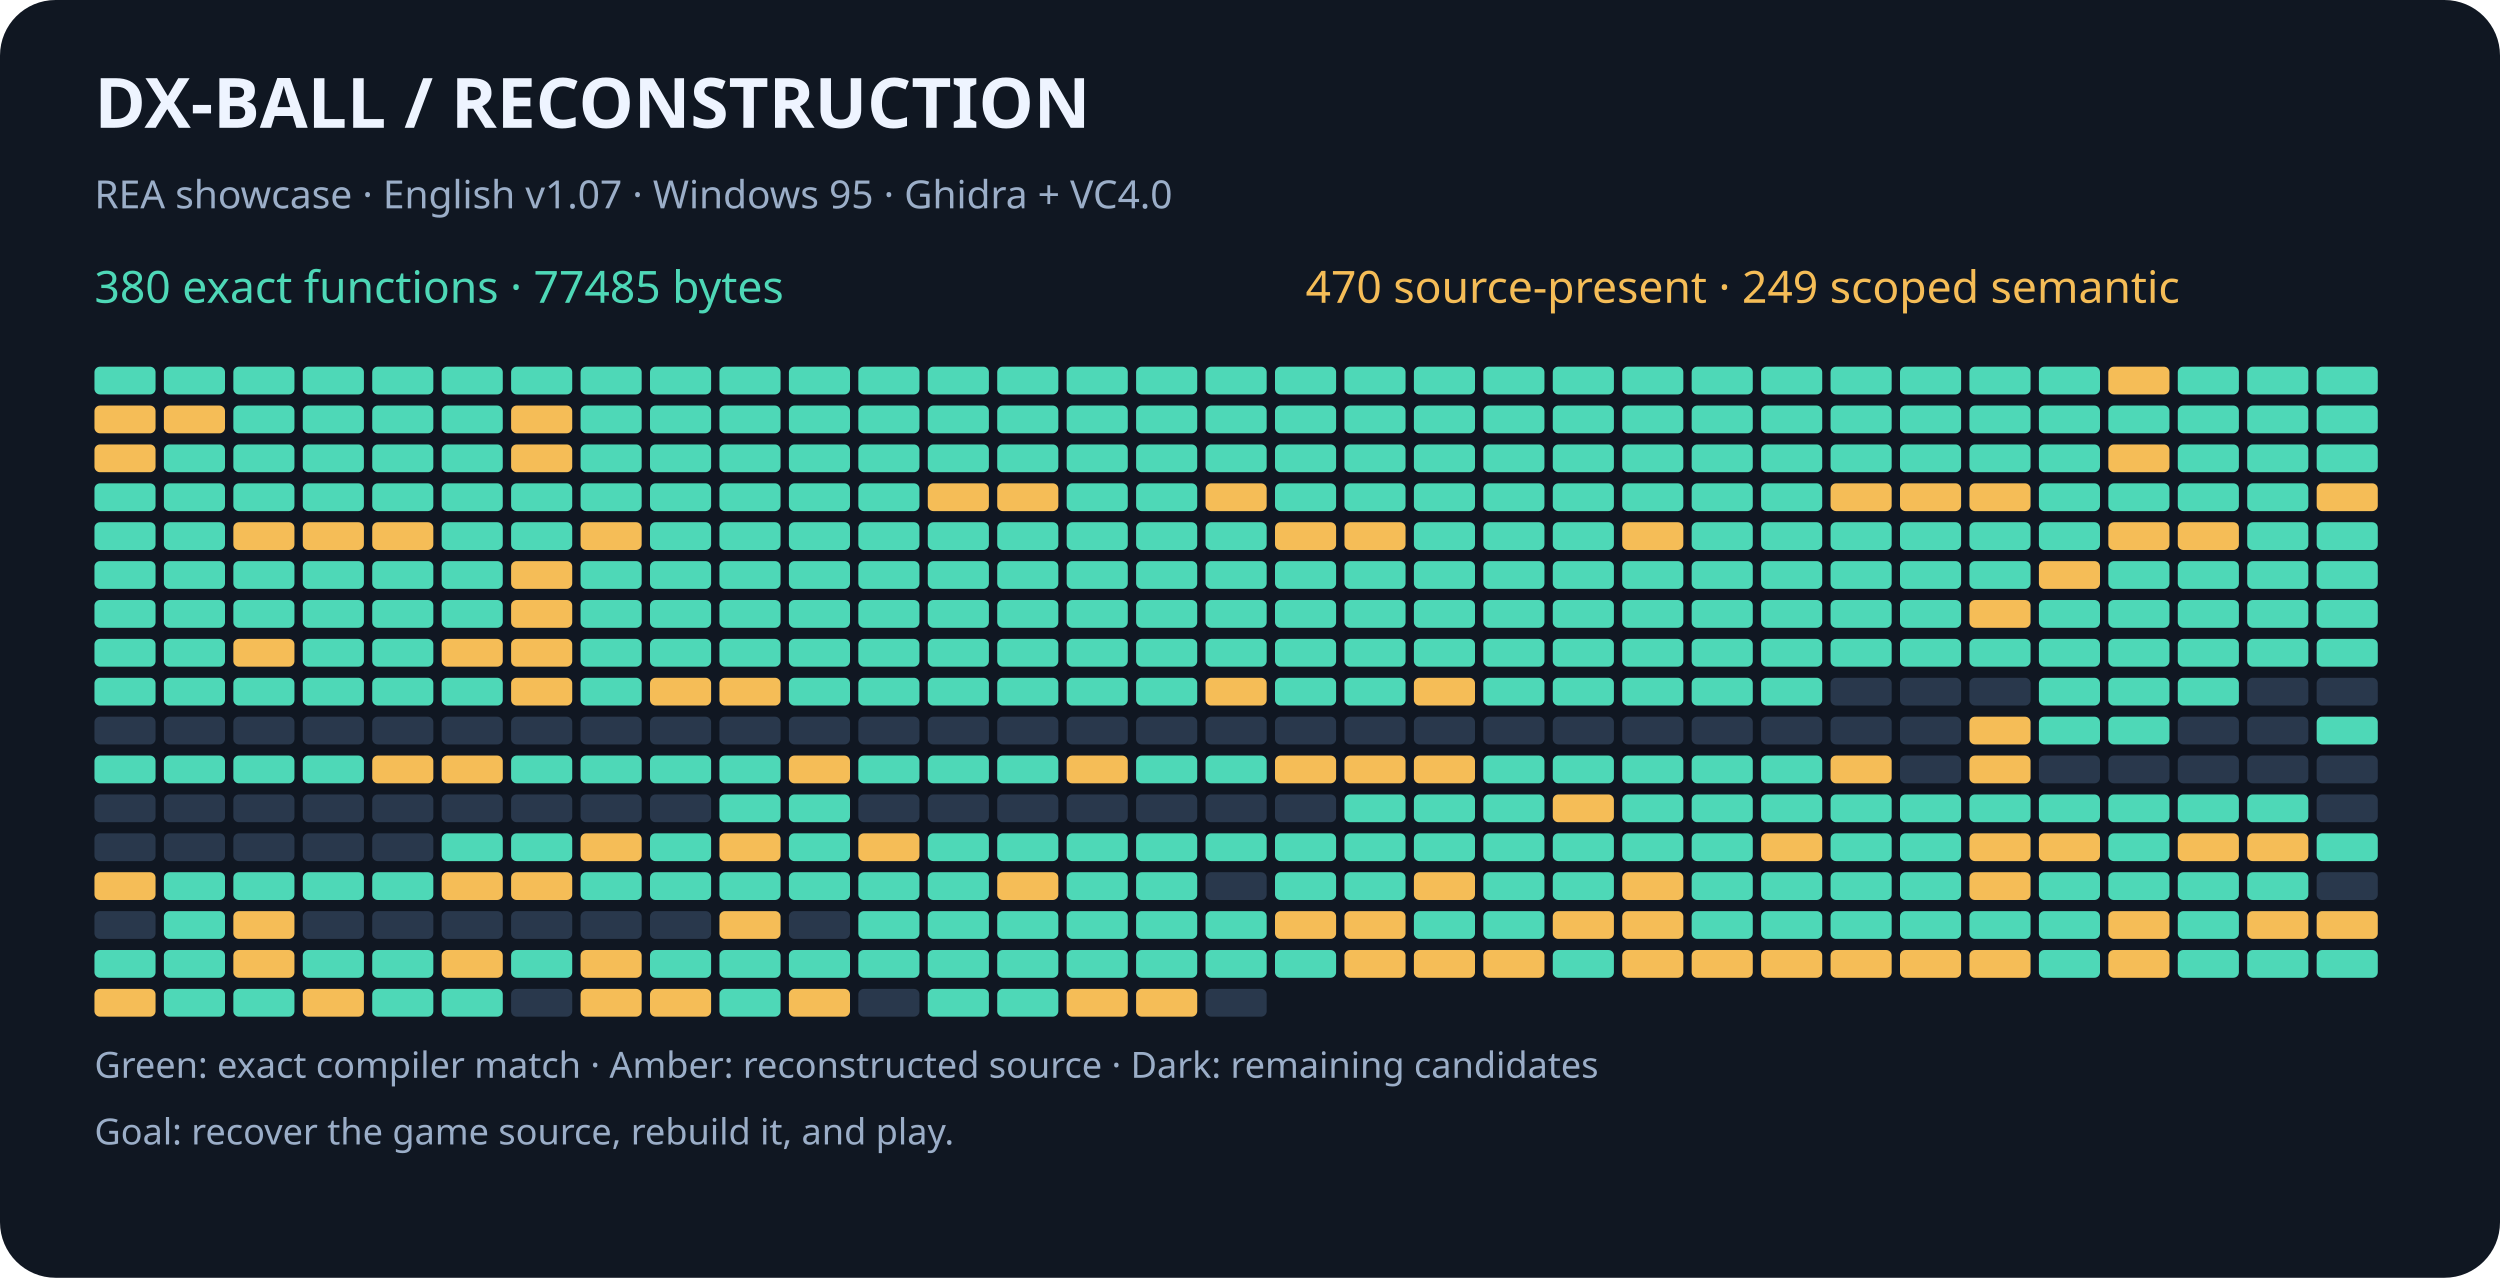
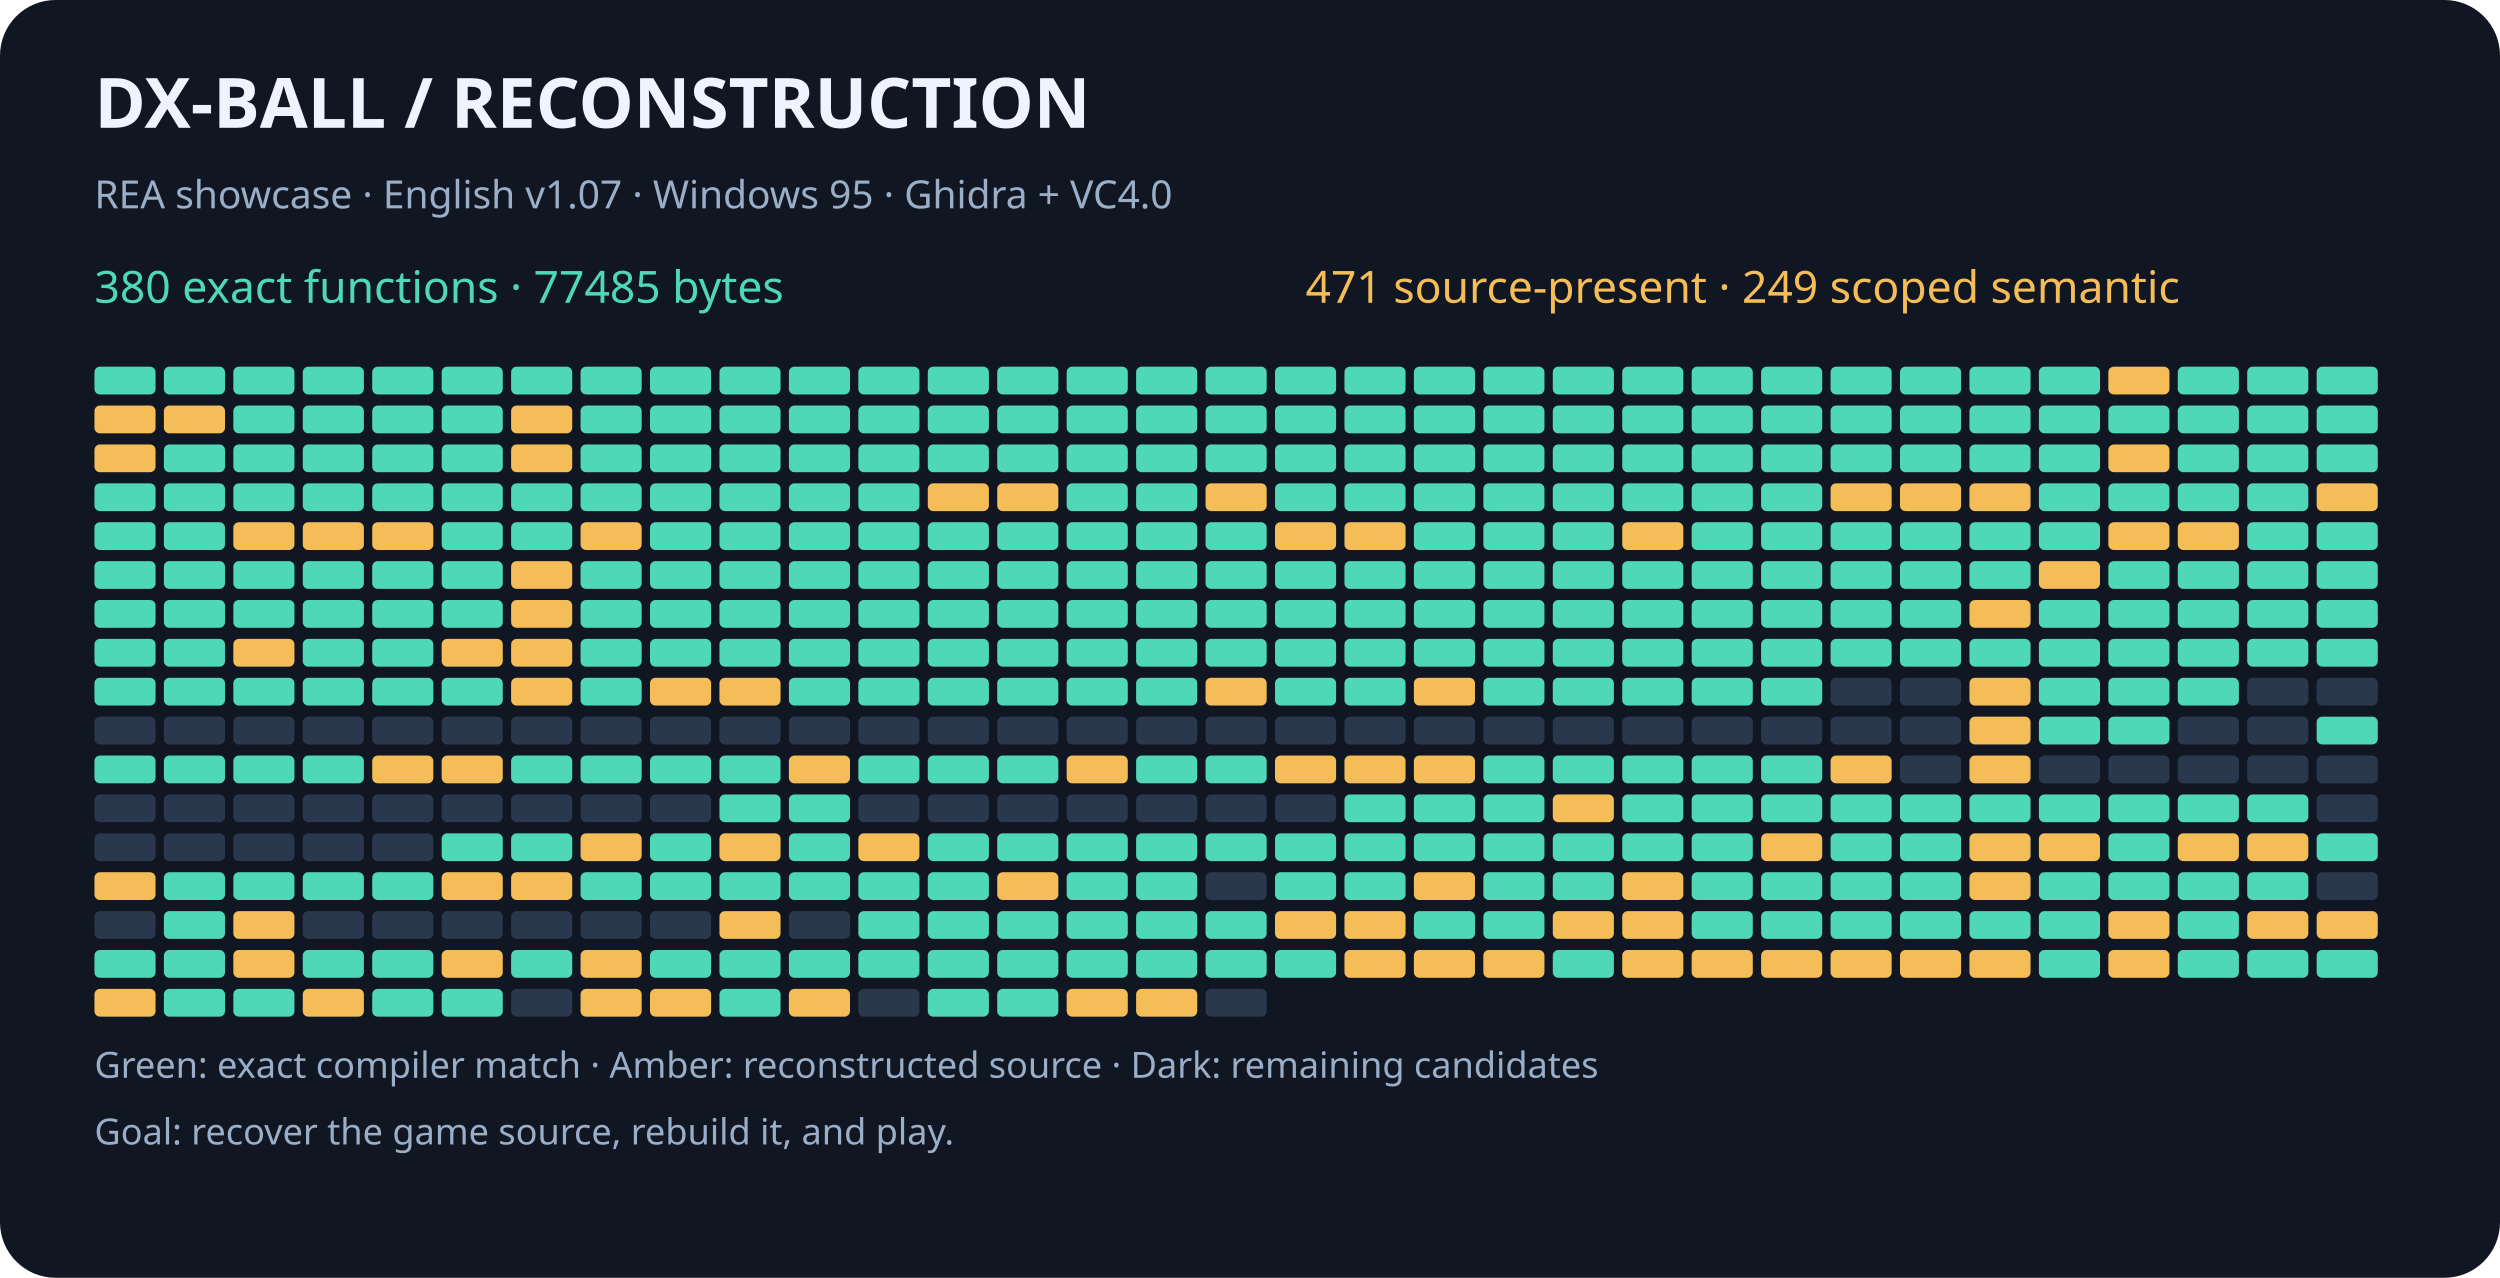
<svg xmlns="http://www.w3.org/2000/svg" width="900" height="460" viewBox="0 0 900 460" role="img" aria-labelledby="title desc">
  <rect width="900" height="460" rx="20" fill="#101722" />
  <g font-family="sans-serif">
    <text x="34" y="46" fill="#eef4ff" font-size="25" font-weight="bold">DX-BALL  /  RECONSTRUCTION</text>
    <text x="34" y="75" fill="#9baec8" font-size="14">REA showcase · English v1.07 · Windows 95 · Ghidra + VC4.0</text>
    <text x="34" y="109" fill="#4ed8b7" font-size="16">380 exact functions · 77485 bytes</text>
-     <text x="470" y="109" fill="#f5bd57" font-size="16">470 source-present · 249 scoped semantic</text>
+     <text x="470" y="109" fill="#f5bd57" font-size="16">471 source-present · 249 scoped semantic</text>
    <rect x="34" y="132" width="22" height="10" rx="2" fill="#4ed8b7" />
    <rect x="59" y="132" width="22" height="10" rx="2" fill="#4ed8b7" />
    <rect x="84" y="132" width="22" height="10" rx="2" fill="#4ed8b7" />
    <rect x="109" y="132" width="22" height="10" rx="2" fill="#4ed8b7" />
    <rect x="134" y="132" width="22" height="10" rx="2" fill="#4ed8b7" />
    <rect x="159" y="132" width="22" height="10" rx="2" fill="#4ed8b7" />
    <rect x="184" y="132" width="22" height="10" rx="2" fill="#4ed8b7" />
    <rect x="209" y="132" width="22" height="10" rx="2" fill="#4ed8b7" />
    <rect x="234" y="132" width="22" height="10" rx="2" fill="#4ed8b7" />
    <rect x="259" y="132" width="22" height="10" rx="2" fill="#4ed8b7" />
    <rect x="284" y="132" width="22" height="10" rx="2" fill="#4ed8b7" />
    <rect x="309" y="132" width="22" height="10" rx="2" fill="#4ed8b7" />
    <rect x="334" y="132" width="22" height="10" rx="2" fill="#4ed8b7" />
    <rect x="359" y="132" width="22" height="10" rx="2" fill="#4ed8b7" />
    <rect x="384" y="132" width="22" height="10" rx="2" fill="#4ed8b7" />
    <rect x="409" y="132" width="22" height="10" rx="2" fill="#4ed8b7" />
    <rect x="434" y="132" width="22" height="10" rx="2" fill="#4ed8b7" />
    <rect x="459" y="132" width="22" height="10" rx="2" fill="#4ed8b7" />
    <rect x="484" y="132" width="22" height="10" rx="2" fill="#4ed8b7" />
    <rect x="509" y="132" width="22" height="10" rx="2" fill="#4ed8b7" />
    <rect x="534" y="132" width="22" height="10" rx="2" fill="#4ed8b7" />
    <rect x="559" y="132" width="22" height="10" rx="2" fill="#4ed8b7" />
    <rect x="584" y="132" width="22" height="10" rx="2" fill="#4ed8b7" />
    <rect x="609" y="132" width="22" height="10" rx="2" fill="#4ed8b7" />
    <rect x="634" y="132" width="22" height="10" rx="2" fill="#4ed8b7" />
    <rect x="659" y="132" width="22" height="10" rx="2" fill="#4ed8b7" />
    <rect x="684" y="132" width="22" height="10" rx="2" fill="#4ed8b7" />
    <rect x="709" y="132" width="22" height="10" rx="2" fill="#4ed8b7" />
    <rect x="734" y="132" width="22" height="10" rx="2" fill="#4ed8b7" />
    <rect x="759" y="132" width="22" height="10" rx="2" fill="#f5bd57" />
    <rect x="784" y="132" width="22" height="10" rx="2" fill="#4ed8b7" />
    <rect x="809" y="132" width="22" height="10" rx="2" fill="#4ed8b7" />
    <rect x="834" y="132" width="22" height="10" rx="2" fill="#4ed8b7" />
    <rect x="34" y="146" width="22" height="10" rx="2" fill="#f5bd57" />
    <rect x="59" y="146" width="22" height="10" rx="2" fill="#f5bd57" />
    <rect x="84" y="146" width="22" height="10" rx="2" fill="#4ed8b7" />
    <rect x="109" y="146" width="22" height="10" rx="2" fill="#4ed8b7" />
    <rect x="134" y="146" width="22" height="10" rx="2" fill="#4ed8b7" />
    <rect x="159" y="146" width="22" height="10" rx="2" fill="#4ed8b7" />
    <rect x="184" y="146" width="22" height="10" rx="2" fill="#f5bd57" />
    <rect x="209" y="146" width="22" height="10" rx="2" fill="#4ed8b7" />
    <rect x="234" y="146" width="22" height="10" rx="2" fill="#4ed8b7" />
    <rect x="259" y="146" width="22" height="10" rx="2" fill="#4ed8b7" />
    <rect x="284" y="146" width="22" height="10" rx="2" fill="#4ed8b7" />
    <rect x="309" y="146" width="22" height="10" rx="2" fill="#4ed8b7" />
    <rect x="334" y="146" width="22" height="10" rx="2" fill="#4ed8b7" />
    <rect x="359" y="146" width="22" height="10" rx="2" fill="#4ed8b7" />
    <rect x="384" y="146" width="22" height="10" rx="2" fill="#4ed8b7" />
    <rect x="409" y="146" width="22" height="10" rx="2" fill="#4ed8b7" />
    <rect x="434" y="146" width="22" height="10" rx="2" fill="#4ed8b7" />
    <rect x="459" y="146" width="22" height="10" rx="2" fill="#4ed8b7" />
    <rect x="484" y="146" width="22" height="10" rx="2" fill="#4ed8b7" />
    <rect x="509" y="146" width="22" height="10" rx="2" fill="#4ed8b7" />
    <rect x="534" y="146" width="22" height="10" rx="2" fill="#4ed8b7" />
    <rect x="559" y="146" width="22" height="10" rx="2" fill="#4ed8b7" />
    <rect x="584" y="146" width="22" height="10" rx="2" fill="#4ed8b7" />
    <rect x="609" y="146" width="22" height="10" rx="2" fill="#4ed8b7" />
    <rect x="634" y="146" width="22" height="10" rx="2" fill="#4ed8b7" />
    <rect x="659" y="146" width="22" height="10" rx="2" fill="#4ed8b7" />
    <rect x="684" y="146" width="22" height="10" rx="2" fill="#4ed8b7" />
    <rect x="709" y="146" width="22" height="10" rx="2" fill="#4ed8b7" />
    <rect x="734" y="146" width="22" height="10" rx="2" fill="#4ed8b7" />
    <rect x="759" y="146" width="22" height="10" rx="2" fill="#4ed8b7" />
    <rect x="784" y="146" width="22" height="10" rx="2" fill="#4ed8b7" />
    <rect x="809" y="146" width="22" height="10" rx="2" fill="#4ed8b7" />
    <rect x="834" y="146" width="22" height="10" rx="2" fill="#4ed8b7" />
    <rect x="34" y="160" width="22" height="10" rx="2" fill="#f5bd57" />
    <rect x="59" y="160" width="22" height="10" rx="2" fill="#4ed8b7" />
    <rect x="84" y="160" width="22" height="10" rx="2" fill="#4ed8b7" />
    <rect x="109" y="160" width="22" height="10" rx="2" fill="#4ed8b7" />
    <rect x="134" y="160" width="22" height="10" rx="2" fill="#4ed8b7" />
    <rect x="159" y="160" width="22" height="10" rx="2" fill="#4ed8b7" />
    <rect x="184" y="160" width="22" height="10" rx="2" fill="#f5bd57" />
    <rect x="209" y="160" width="22" height="10" rx="2" fill="#4ed8b7" />
    <rect x="234" y="160" width="22" height="10" rx="2" fill="#4ed8b7" />
    <rect x="259" y="160" width="22" height="10" rx="2" fill="#4ed8b7" />
    <rect x="284" y="160" width="22" height="10" rx="2" fill="#4ed8b7" />
    <rect x="309" y="160" width="22" height="10" rx="2" fill="#4ed8b7" />
    <rect x="334" y="160" width="22" height="10" rx="2" fill="#4ed8b7" />
    <rect x="359" y="160" width="22" height="10" rx="2" fill="#4ed8b7" />
    <rect x="384" y="160" width="22" height="10" rx="2" fill="#4ed8b7" />
    <rect x="409" y="160" width="22" height="10" rx="2" fill="#4ed8b7" />
    <rect x="434" y="160" width="22" height="10" rx="2" fill="#4ed8b7" />
    <rect x="459" y="160" width="22" height="10" rx="2" fill="#4ed8b7" />
    <rect x="484" y="160" width="22" height="10" rx="2" fill="#4ed8b7" />
    <rect x="509" y="160" width="22" height="10" rx="2" fill="#4ed8b7" />
    <rect x="534" y="160" width="22" height="10" rx="2" fill="#4ed8b7" />
    <rect x="559" y="160" width="22" height="10" rx="2" fill="#4ed8b7" />
    <rect x="584" y="160" width="22" height="10" rx="2" fill="#4ed8b7" />
    <rect x="609" y="160" width="22" height="10" rx="2" fill="#4ed8b7" />
    <rect x="634" y="160" width="22" height="10" rx="2" fill="#4ed8b7" />
    <rect x="659" y="160" width="22" height="10" rx="2" fill="#4ed8b7" />
    <rect x="684" y="160" width="22" height="10" rx="2" fill="#4ed8b7" />
    <rect x="709" y="160" width="22" height="10" rx="2" fill="#4ed8b7" />
    <rect x="734" y="160" width="22" height="10" rx="2" fill="#4ed8b7" />
    <rect x="759" y="160" width="22" height="10" rx="2" fill="#f5bd57" />
    <rect x="784" y="160" width="22" height="10" rx="2" fill="#4ed8b7" />
    <rect x="809" y="160" width="22" height="10" rx="2" fill="#4ed8b7" />
    <rect x="834" y="160" width="22" height="10" rx="2" fill="#4ed8b7" />
    <rect x="34" y="174" width="22" height="10" rx="2" fill="#4ed8b7" />
    <rect x="59" y="174" width="22" height="10" rx="2" fill="#4ed8b7" />
    <rect x="84" y="174" width="22" height="10" rx="2" fill="#4ed8b7" />
    <rect x="109" y="174" width="22" height="10" rx="2" fill="#4ed8b7" />
    <rect x="134" y="174" width="22" height="10" rx="2" fill="#4ed8b7" />
    <rect x="159" y="174" width="22" height="10" rx="2" fill="#4ed8b7" />
    <rect x="184" y="174" width="22" height="10" rx="2" fill="#4ed8b7" />
    <rect x="209" y="174" width="22" height="10" rx="2" fill="#4ed8b7" />
    <rect x="234" y="174" width="22" height="10" rx="2" fill="#4ed8b7" />
    <rect x="259" y="174" width="22" height="10" rx="2" fill="#4ed8b7" />
    <rect x="284" y="174" width="22" height="10" rx="2" fill="#4ed8b7" />
    <rect x="309" y="174" width="22" height="10" rx="2" fill="#4ed8b7" />
    <rect x="334" y="174" width="22" height="10" rx="2" fill="#f5bd57" />
    <rect x="359" y="174" width="22" height="10" rx="2" fill="#f5bd57" />
    <rect x="384" y="174" width="22" height="10" rx="2" fill="#4ed8b7" />
    <rect x="409" y="174" width="22" height="10" rx="2" fill="#4ed8b7" />
    <rect x="434" y="174" width="22" height="10" rx="2" fill="#f5bd57" />
    <rect x="459" y="174" width="22" height="10" rx="2" fill="#4ed8b7" />
    <rect x="484" y="174" width="22" height="10" rx="2" fill="#4ed8b7" />
    <rect x="509" y="174" width="22" height="10" rx="2" fill="#4ed8b7" />
    <rect x="534" y="174" width="22" height="10" rx="2" fill="#4ed8b7" />
    <rect x="559" y="174" width="22" height="10" rx="2" fill="#4ed8b7" />
    <rect x="584" y="174" width="22" height="10" rx="2" fill="#4ed8b7" />
    <rect x="609" y="174" width="22" height="10" rx="2" fill="#4ed8b7" />
    <rect x="634" y="174" width="22" height="10" rx="2" fill="#4ed8b7" />
    <rect x="659" y="174" width="22" height="10" rx="2" fill="#f5bd57" />
    <rect x="684" y="174" width="22" height="10" rx="2" fill="#f5bd57" />
    <rect x="709" y="174" width="22" height="10" rx="2" fill="#f5bd57" />
    <rect x="734" y="174" width="22" height="10" rx="2" fill="#4ed8b7" />
    <rect x="759" y="174" width="22" height="10" rx="2" fill="#4ed8b7" />
    <rect x="784" y="174" width="22" height="10" rx="2" fill="#4ed8b7" />
    <rect x="809" y="174" width="22" height="10" rx="2" fill="#4ed8b7" />
    <rect x="834" y="174" width="22" height="10" rx="2" fill="#f5bd57" />
    <rect x="34" y="188" width="22" height="10" rx="2" fill="#4ed8b7" />
    <rect x="59" y="188" width="22" height="10" rx="2" fill="#4ed8b7" />
    <rect x="84" y="188" width="22" height="10" rx="2" fill="#f5bd57" />
    <rect x="109" y="188" width="22" height="10" rx="2" fill="#f5bd57" />
    <rect x="134" y="188" width="22" height="10" rx="2" fill="#f5bd57" />
    <rect x="159" y="188" width="22" height="10" rx="2" fill="#4ed8b7" />
    <rect x="184" y="188" width="22" height="10" rx="2" fill="#4ed8b7" />
    <rect x="209" y="188" width="22" height="10" rx="2" fill="#f5bd57" />
    <rect x="234" y="188" width="22" height="10" rx="2" fill="#4ed8b7" />
    <rect x="259" y="188" width="22" height="10" rx="2" fill="#4ed8b7" />
    <rect x="284" y="188" width="22" height="10" rx="2" fill="#4ed8b7" />
    <rect x="309" y="188" width="22" height="10" rx="2" fill="#4ed8b7" />
    <rect x="334" y="188" width="22" height="10" rx="2" fill="#4ed8b7" />
    <rect x="359" y="188" width="22" height="10" rx="2" fill="#4ed8b7" />
    <rect x="384" y="188" width="22" height="10" rx="2" fill="#4ed8b7" />
    <rect x="409" y="188" width="22" height="10" rx="2" fill="#4ed8b7" />
    <rect x="434" y="188" width="22" height="10" rx="2" fill="#4ed8b7" />
    <rect x="459" y="188" width="22" height="10" rx="2" fill="#f5bd57" />
    <rect x="484" y="188" width="22" height="10" rx="2" fill="#f5bd57" />
    <rect x="509" y="188" width="22" height="10" rx="2" fill="#4ed8b7" />
    <rect x="534" y="188" width="22" height="10" rx="2" fill="#4ed8b7" />
    <rect x="559" y="188" width="22" height="10" rx="2" fill="#4ed8b7" />
    <rect x="584" y="188" width="22" height="10" rx="2" fill="#f5bd57" />
    <rect x="609" y="188" width="22" height="10" rx="2" fill="#4ed8b7" />
    <rect x="634" y="188" width="22" height="10" rx="2" fill="#4ed8b7" />
    <rect x="659" y="188" width="22" height="10" rx="2" fill="#4ed8b7" />
    <rect x="684" y="188" width="22" height="10" rx="2" fill="#4ed8b7" />
    <rect x="709" y="188" width="22" height="10" rx="2" fill="#4ed8b7" />
    <rect x="734" y="188" width="22" height="10" rx="2" fill="#4ed8b7" />
    <rect x="759" y="188" width="22" height="10" rx="2" fill="#f5bd57" />
    <rect x="784" y="188" width="22" height="10" rx="2" fill="#f5bd57" />
    <rect x="809" y="188" width="22" height="10" rx="2" fill="#4ed8b7" />
    <rect x="834" y="188" width="22" height="10" rx="2" fill="#4ed8b7" />
    <rect x="34" y="202" width="22" height="10" rx="2" fill="#4ed8b7" />
    <rect x="59" y="202" width="22" height="10" rx="2" fill="#4ed8b7" />
    <rect x="84" y="202" width="22" height="10" rx="2" fill="#4ed8b7" />
    <rect x="109" y="202" width="22" height="10" rx="2" fill="#4ed8b7" />
    <rect x="134" y="202" width="22" height="10" rx="2" fill="#4ed8b7" />
    <rect x="159" y="202" width="22" height="10" rx="2" fill="#4ed8b7" />
    <rect x="184" y="202" width="22" height="10" rx="2" fill="#f5bd57" />
    <rect x="209" y="202" width="22" height="10" rx="2" fill="#4ed8b7" />
    <rect x="234" y="202" width="22" height="10" rx="2" fill="#4ed8b7" />
    <rect x="259" y="202" width="22" height="10" rx="2" fill="#4ed8b7" />
    <rect x="284" y="202" width="22" height="10" rx="2" fill="#4ed8b7" />
    <rect x="309" y="202" width="22" height="10" rx="2" fill="#4ed8b7" />
    <rect x="334" y="202" width="22" height="10" rx="2" fill="#4ed8b7" />
    <rect x="359" y="202" width="22" height="10" rx="2" fill="#4ed8b7" />
    <rect x="384" y="202" width="22" height="10" rx="2" fill="#4ed8b7" />
    <rect x="409" y="202" width="22" height="10" rx="2" fill="#4ed8b7" />
    <rect x="434" y="202" width="22" height="10" rx="2" fill="#4ed8b7" />
    <rect x="459" y="202" width="22" height="10" rx="2" fill="#4ed8b7" />
    <rect x="484" y="202" width="22" height="10" rx="2" fill="#4ed8b7" />
    <rect x="509" y="202" width="22" height="10" rx="2" fill="#4ed8b7" />
    <rect x="534" y="202" width="22" height="10" rx="2" fill="#4ed8b7" />
    <rect x="559" y="202" width="22" height="10" rx="2" fill="#4ed8b7" />
    <rect x="584" y="202" width="22" height="10" rx="2" fill="#4ed8b7" />
    <rect x="609" y="202" width="22" height="10" rx="2" fill="#4ed8b7" />
    <rect x="634" y="202" width="22" height="10" rx="2" fill="#4ed8b7" />
    <rect x="659" y="202" width="22" height="10" rx="2" fill="#4ed8b7" />
    <rect x="684" y="202" width="22" height="10" rx="2" fill="#4ed8b7" />
    <rect x="709" y="202" width="22" height="10" rx="2" fill="#4ed8b7" />
    <rect x="734" y="202" width="22" height="10" rx="2" fill="#f5bd57" />
    <rect x="759" y="202" width="22" height="10" rx="2" fill="#4ed8b7" />
    <rect x="784" y="202" width="22" height="10" rx="2" fill="#4ed8b7" />
    <rect x="809" y="202" width="22" height="10" rx="2" fill="#4ed8b7" />
    <rect x="834" y="202" width="22" height="10" rx="2" fill="#4ed8b7" />
    <rect x="34" y="216" width="22" height="10" rx="2" fill="#4ed8b7" />
    <rect x="59" y="216" width="22" height="10" rx="2" fill="#4ed8b7" />
    <rect x="84" y="216" width="22" height="10" rx="2" fill="#4ed8b7" />
    <rect x="109" y="216" width="22" height="10" rx="2" fill="#4ed8b7" />
    <rect x="134" y="216" width="22" height="10" rx="2" fill="#4ed8b7" />
    <rect x="159" y="216" width="22" height="10" rx="2" fill="#4ed8b7" />
    <rect x="184" y="216" width="22" height="10" rx="2" fill="#f5bd57" />
    <rect x="209" y="216" width="22" height="10" rx="2" fill="#4ed8b7" />
    <rect x="234" y="216" width="22" height="10" rx="2" fill="#4ed8b7" />
    <rect x="259" y="216" width="22" height="10" rx="2" fill="#4ed8b7" />
    <rect x="284" y="216" width="22" height="10" rx="2" fill="#4ed8b7" />
    <rect x="309" y="216" width="22" height="10" rx="2" fill="#4ed8b7" />
    <rect x="334" y="216" width="22" height="10" rx="2" fill="#4ed8b7" />
    <rect x="359" y="216" width="22" height="10" rx="2" fill="#4ed8b7" />
    <rect x="384" y="216" width="22" height="10" rx="2" fill="#4ed8b7" />
    <rect x="409" y="216" width="22" height="10" rx="2" fill="#4ed8b7" />
    <rect x="434" y="216" width="22" height="10" rx="2" fill="#4ed8b7" />
    <rect x="459" y="216" width="22" height="10" rx="2" fill="#4ed8b7" />
    <rect x="484" y="216" width="22" height="10" rx="2" fill="#4ed8b7" />
    <rect x="509" y="216" width="22" height="10" rx="2" fill="#4ed8b7" />
    <rect x="534" y="216" width="22" height="10" rx="2" fill="#4ed8b7" />
    <rect x="559" y="216" width="22" height="10" rx="2" fill="#4ed8b7" />
    <rect x="584" y="216" width="22" height="10" rx="2" fill="#4ed8b7" />
    <rect x="609" y="216" width="22" height="10" rx="2" fill="#4ed8b7" />
    <rect x="634" y="216" width="22" height="10" rx="2" fill="#4ed8b7" />
    <rect x="659" y="216" width="22" height="10" rx="2" fill="#4ed8b7" />
    <rect x="684" y="216" width="22" height="10" rx="2" fill="#4ed8b7" />
    <rect x="709" y="216" width="22" height="10" rx="2" fill="#f5bd57" />
    <rect x="734" y="216" width="22" height="10" rx="2" fill="#4ed8b7" />
    <rect x="759" y="216" width="22" height="10" rx="2" fill="#4ed8b7" />
    <rect x="784" y="216" width="22" height="10" rx="2" fill="#4ed8b7" />
    <rect x="809" y="216" width="22" height="10" rx="2" fill="#4ed8b7" />
    <rect x="834" y="216" width="22" height="10" rx="2" fill="#4ed8b7" />
    <rect x="34" y="230" width="22" height="10" rx="2" fill="#4ed8b7" />
    <rect x="59" y="230" width="22" height="10" rx="2" fill="#4ed8b7" />
    <rect x="84" y="230" width="22" height="10" rx="2" fill="#f5bd57" />
    <rect x="109" y="230" width="22" height="10" rx="2" fill="#4ed8b7" />
    <rect x="134" y="230" width="22" height="10" rx="2" fill="#4ed8b7" />
    <rect x="159" y="230" width="22" height="10" rx="2" fill="#f5bd57" />
    <rect x="184" y="230" width="22" height="10" rx="2" fill="#f5bd57" />
    <rect x="209" y="230" width="22" height="10" rx="2" fill="#4ed8b7" />
    <rect x="234" y="230" width="22" height="10" rx="2" fill="#4ed8b7" />
    <rect x="259" y="230" width="22" height="10" rx="2" fill="#4ed8b7" />
    <rect x="284" y="230" width="22" height="10" rx="2" fill="#4ed8b7" />
    <rect x="309" y="230" width="22" height="10" rx="2" fill="#4ed8b7" />
    <rect x="334" y="230" width="22" height="10" rx="2" fill="#4ed8b7" />
    <rect x="359" y="230" width="22" height="10" rx="2" fill="#4ed8b7" />
    <rect x="384" y="230" width="22" height="10" rx="2" fill="#4ed8b7" />
    <rect x="409" y="230" width="22" height="10" rx="2" fill="#4ed8b7" />
    <rect x="434" y="230" width="22" height="10" rx="2" fill="#4ed8b7" />
    <rect x="459" y="230" width="22" height="10" rx="2" fill="#4ed8b7" />
    <rect x="484" y="230" width="22" height="10" rx="2" fill="#4ed8b7" />
    <rect x="509" y="230" width="22" height="10" rx="2" fill="#4ed8b7" />
    <rect x="534" y="230" width="22" height="10" rx="2" fill="#4ed8b7" />
    <rect x="559" y="230" width="22" height="10" rx="2" fill="#4ed8b7" />
    <rect x="584" y="230" width="22" height="10" rx="2" fill="#4ed8b7" />
    <rect x="609" y="230" width="22" height="10" rx="2" fill="#4ed8b7" />
    <rect x="634" y="230" width="22" height="10" rx="2" fill="#4ed8b7" />
    <rect x="659" y="230" width="22" height="10" rx="2" fill="#4ed8b7" />
    <rect x="684" y="230" width="22" height="10" rx="2" fill="#4ed8b7" />
    <rect x="709" y="230" width="22" height="10" rx="2" fill="#4ed8b7" />
    <rect x="734" y="230" width="22" height="10" rx="2" fill="#4ed8b7" />
    <rect x="759" y="230" width="22" height="10" rx="2" fill="#4ed8b7" />
    <rect x="784" y="230" width="22" height="10" rx="2" fill="#4ed8b7" />
    <rect x="809" y="230" width="22" height="10" rx="2" fill="#4ed8b7" />
    <rect x="834" y="230" width="22" height="10" rx="2" fill="#4ed8b7" />
    <rect x="34" y="244" width="22" height="10" rx="2" fill="#4ed8b7" />
    <rect x="59" y="244" width="22" height="10" rx="2" fill="#4ed8b7" />
    <rect x="84" y="244" width="22" height="10" rx="2" fill="#4ed8b7" />
    <rect x="109" y="244" width="22" height="10" rx="2" fill="#4ed8b7" />
    <rect x="134" y="244" width="22" height="10" rx="2" fill="#4ed8b7" />
    <rect x="159" y="244" width="22" height="10" rx="2" fill="#4ed8b7" />
    <rect x="184" y="244" width="22" height="10" rx="2" fill="#f5bd57" />
    <rect x="209" y="244" width="22" height="10" rx="2" fill="#4ed8b7" />
    <rect x="234" y="244" width="22" height="10" rx="2" fill="#f5bd57" />
    <rect x="259" y="244" width="22" height="10" rx="2" fill="#f5bd57" />
    <rect x="284" y="244" width="22" height="10" rx="2" fill="#4ed8b7" />
    <rect x="309" y="244" width="22" height="10" rx="2" fill="#4ed8b7" />
    <rect x="334" y="244" width="22" height="10" rx="2" fill="#4ed8b7" />
    <rect x="359" y="244" width="22" height="10" rx="2" fill="#4ed8b7" />
    <rect x="384" y="244" width="22" height="10" rx="2" fill="#4ed8b7" />
    <rect x="409" y="244" width="22" height="10" rx="2" fill="#4ed8b7" />
    <rect x="434" y="244" width="22" height="10" rx="2" fill="#f5bd57" />
    <rect x="459" y="244" width="22" height="10" rx="2" fill="#4ed8b7" />
    <rect x="484" y="244" width="22" height="10" rx="2" fill="#4ed8b7" />
    <rect x="509" y="244" width="22" height="10" rx="2" fill="#f5bd57" />
    <rect x="534" y="244" width="22" height="10" rx="2" fill="#4ed8b7" />
    <rect x="559" y="244" width="22" height="10" rx="2" fill="#4ed8b7" />
    <rect x="584" y="244" width="22" height="10" rx="2" fill="#4ed8b7" />
    <rect x="609" y="244" width="22" height="10" rx="2" fill="#4ed8b7" />
    <rect x="634" y="244" width="22" height="10" rx="2" fill="#4ed8b7" />
    <rect x="659" y="244" width="22" height="10" rx="2" fill="#29384c" />
    <rect x="684" y="244" width="22" height="10" rx="2" fill="#29384c" />
-     <rect x="709" y="244" width="22" height="10" rx="2" fill="#29384c" />
+     <rect x="709" y="244" width="22" height="10" rx="2" fill="#f5bd57" />
    <rect x="734" y="244" width="22" height="10" rx="2" fill="#4ed8b7" />
    <rect x="759" y="244" width="22" height="10" rx="2" fill="#4ed8b7" />
    <rect x="784" y="244" width="22" height="10" rx="2" fill="#4ed8b7" />
    <rect x="809" y="244" width="22" height="10" rx="2" fill="#29384c" />
    <rect x="834" y="244" width="22" height="10" rx="2" fill="#29384c" />
    <rect x="34" y="258" width="22" height="10" rx="2" fill="#29384c" />
    <rect x="59" y="258" width="22" height="10" rx="2" fill="#29384c" />
    <rect x="84" y="258" width="22" height="10" rx="2" fill="#29384c" />
    <rect x="109" y="258" width="22" height="10" rx="2" fill="#29384c" />
    <rect x="134" y="258" width="22" height="10" rx="2" fill="#29384c" />
    <rect x="159" y="258" width="22" height="10" rx="2" fill="#29384c" />
    <rect x="184" y="258" width="22" height="10" rx="2" fill="#29384c" />
    <rect x="209" y="258" width="22" height="10" rx="2" fill="#29384c" />
    <rect x="234" y="258" width="22" height="10" rx="2" fill="#29384c" />
    <rect x="259" y="258" width="22" height="10" rx="2" fill="#29384c" />
    <rect x="284" y="258" width="22" height="10" rx="2" fill="#29384c" />
    <rect x="309" y="258" width="22" height="10" rx="2" fill="#29384c" />
    <rect x="334" y="258" width="22" height="10" rx="2" fill="#29384c" />
    <rect x="359" y="258" width="22" height="10" rx="2" fill="#29384c" />
    <rect x="384" y="258" width="22" height="10" rx="2" fill="#29384c" />
    <rect x="409" y="258" width="22" height="10" rx="2" fill="#29384c" />
    <rect x="434" y="258" width="22" height="10" rx="2" fill="#29384c" />
    <rect x="459" y="258" width="22" height="10" rx="2" fill="#29384c" />
    <rect x="484" y="258" width="22" height="10" rx="2" fill="#29384c" />
    <rect x="509" y="258" width="22" height="10" rx="2" fill="#29384c" />
    <rect x="534" y="258" width="22" height="10" rx="2" fill="#29384c" />
    <rect x="559" y="258" width="22" height="10" rx="2" fill="#29384c" />
    <rect x="584" y="258" width="22" height="10" rx="2" fill="#29384c" />
    <rect x="609" y="258" width="22" height="10" rx="2" fill="#29384c" />
    <rect x="634" y="258" width="22" height="10" rx="2" fill="#29384c" />
    <rect x="659" y="258" width="22" height="10" rx="2" fill="#29384c" />
    <rect x="684" y="258" width="22" height="10" rx="2" fill="#29384c" />
    <rect x="709" y="258" width="22" height="10" rx="2" fill="#f5bd57" />
    <rect x="734" y="258" width="22" height="10" rx="2" fill="#4ed8b7" />
    <rect x="759" y="258" width="22" height="10" rx="2" fill="#4ed8b7" />
    <rect x="784" y="258" width="22" height="10" rx="2" fill="#29384c" />
    <rect x="809" y="258" width="22" height="10" rx="2" fill="#29384c" />
    <rect x="834" y="258" width="22" height="10" rx="2" fill="#4ed8b7" />
    <rect x="34" y="272" width="22" height="10" rx="2" fill="#4ed8b7" />
    <rect x="59" y="272" width="22" height="10" rx="2" fill="#4ed8b7" />
    <rect x="84" y="272" width="22" height="10" rx="2" fill="#4ed8b7" />
    <rect x="109" y="272" width="22" height="10" rx="2" fill="#4ed8b7" />
    <rect x="134" y="272" width="22" height="10" rx="2" fill="#f5bd57" />
    <rect x="159" y="272" width="22" height="10" rx="2" fill="#f5bd57" />
    <rect x="184" y="272" width="22" height="10" rx="2" fill="#4ed8b7" />
    <rect x="209" y="272" width="22" height="10" rx="2" fill="#4ed8b7" />
    <rect x="234" y="272" width="22" height="10" rx="2" fill="#4ed8b7" />
    <rect x="259" y="272" width="22" height="10" rx="2" fill="#4ed8b7" />
    <rect x="284" y="272" width="22" height="10" rx="2" fill="#f5bd57" />
    <rect x="309" y="272" width="22" height="10" rx="2" fill="#4ed8b7" />
    <rect x="334" y="272" width="22" height="10" rx="2" fill="#4ed8b7" />
    <rect x="359" y="272" width="22" height="10" rx="2" fill="#4ed8b7" />
    <rect x="384" y="272" width="22" height="10" rx="2" fill="#f5bd57" />
    <rect x="409" y="272" width="22" height="10" rx="2" fill="#4ed8b7" />
    <rect x="434" y="272" width="22" height="10" rx="2" fill="#4ed8b7" />
    <rect x="459" y="272" width="22" height="10" rx="2" fill="#f5bd57" />
    <rect x="484" y="272" width="22" height="10" rx="2" fill="#f5bd57" />
    <rect x="509" y="272" width="22" height="10" rx="2" fill="#f5bd57" />
    <rect x="534" y="272" width="22" height="10" rx="2" fill="#4ed8b7" />
    <rect x="559" y="272" width="22" height="10" rx="2" fill="#4ed8b7" />
    <rect x="584" y="272" width="22" height="10" rx="2" fill="#4ed8b7" />
    <rect x="609" y="272" width="22" height="10" rx="2" fill="#4ed8b7" />
    <rect x="634" y="272" width="22" height="10" rx="2" fill="#4ed8b7" />
    <rect x="659" y="272" width="22" height="10" rx="2" fill="#f5bd57" />
    <rect x="684" y="272" width="22" height="10" rx="2" fill="#29384c" />
    <rect x="709" y="272" width="22" height="10" rx="2" fill="#f5bd57" />
    <rect x="734" y="272" width="22" height="10" rx="2" fill="#29384c" />
    <rect x="759" y="272" width="22" height="10" rx="2" fill="#29384c" />
    <rect x="784" y="272" width="22" height="10" rx="2" fill="#29384c" />
    <rect x="809" y="272" width="22" height="10" rx="2" fill="#29384c" />
    <rect x="834" y="272" width="22" height="10" rx="2" fill="#29384c" />
    <rect x="34" y="286" width="22" height="10" rx="2" fill="#29384c" />
    <rect x="59" y="286" width="22" height="10" rx="2" fill="#29384c" />
    <rect x="84" y="286" width="22" height="10" rx="2" fill="#29384c" />
    <rect x="109" y="286" width="22" height="10" rx="2" fill="#29384c" />
    <rect x="134" y="286" width="22" height="10" rx="2" fill="#29384c" />
    <rect x="159" y="286" width="22" height="10" rx="2" fill="#29384c" />
    <rect x="184" y="286" width="22" height="10" rx="2" fill="#29384c" />
    <rect x="209" y="286" width="22" height="10" rx="2" fill="#29384c" />
    <rect x="234" y="286" width="22" height="10" rx="2" fill="#29384c" />
    <rect x="259" y="286" width="22" height="10" rx="2" fill="#4ed8b7" />
    <rect x="284" y="286" width="22" height="10" rx="2" fill="#4ed8b7" />
    <rect x="309" y="286" width="22" height="10" rx="2" fill="#29384c" />
    <rect x="334" y="286" width="22" height="10" rx="2" fill="#29384c" />
    <rect x="359" y="286" width="22" height="10" rx="2" fill="#29384c" />
    <rect x="384" y="286" width="22" height="10" rx="2" fill="#29384c" />
    <rect x="409" y="286" width="22" height="10" rx="2" fill="#29384c" />
    <rect x="434" y="286" width="22" height="10" rx="2" fill="#29384c" />
    <rect x="459" y="286" width="22" height="10" rx="2" fill="#29384c" />
    <rect x="484" y="286" width="22" height="10" rx="2" fill="#4ed8b7" />
    <rect x="509" y="286" width="22" height="10" rx="2" fill="#4ed8b7" />
    <rect x="534" y="286" width="22" height="10" rx="2" fill="#4ed8b7" />
    <rect x="559" y="286" width="22" height="10" rx="2" fill="#f5bd57" />
    <rect x="584" y="286" width="22" height="10" rx="2" fill="#4ed8b7" />
    <rect x="609" y="286" width="22" height="10" rx="2" fill="#4ed8b7" />
    <rect x="634" y="286" width="22" height="10" rx="2" fill="#4ed8b7" />
    <rect x="659" y="286" width="22" height="10" rx="2" fill="#4ed8b7" />
    <rect x="684" y="286" width="22" height="10" rx="2" fill="#4ed8b7" />
    <rect x="709" y="286" width="22" height="10" rx="2" fill="#4ed8b7" />
    <rect x="734" y="286" width="22" height="10" rx="2" fill="#4ed8b7" />
    <rect x="759" y="286" width="22" height="10" rx="2" fill="#4ed8b7" />
    <rect x="784" y="286" width="22" height="10" rx="2" fill="#4ed8b7" />
    <rect x="809" y="286" width="22" height="10" rx="2" fill="#4ed8b7" />
    <rect x="834" y="286" width="22" height="10" rx="2" fill="#29384c" />
    <rect x="34" y="300" width="22" height="10" rx="2" fill="#29384c" />
    <rect x="59" y="300" width="22" height="10" rx="2" fill="#29384c" />
    <rect x="84" y="300" width="22" height="10" rx="2" fill="#29384c" />
    <rect x="109" y="300" width="22" height="10" rx="2" fill="#29384c" />
    <rect x="134" y="300" width="22" height="10" rx="2" fill="#29384c" />
    <rect x="159" y="300" width="22" height="10" rx="2" fill="#4ed8b7" />
    <rect x="184" y="300" width="22" height="10" rx="2" fill="#4ed8b7" />
    <rect x="209" y="300" width="22" height="10" rx="2" fill="#f5bd57" />
    <rect x="234" y="300" width="22" height="10" rx="2" fill="#4ed8b7" />
    <rect x="259" y="300" width="22" height="10" rx="2" fill="#f5bd57" />
    <rect x="284" y="300" width="22" height="10" rx="2" fill="#4ed8b7" />
    <rect x="309" y="300" width="22" height="10" rx="2" fill="#f5bd57" />
    <rect x="334" y="300" width="22" height="10" rx="2" fill="#4ed8b7" />
    <rect x="359" y="300" width="22" height="10" rx="2" fill="#4ed8b7" />
    <rect x="384" y="300" width="22" height="10" rx="2" fill="#4ed8b7" />
    <rect x="409" y="300" width="22" height="10" rx="2" fill="#4ed8b7" />
    <rect x="434" y="300" width="22" height="10" rx="2" fill="#4ed8b7" />
    <rect x="459" y="300" width="22" height="10" rx="2" fill="#4ed8b7" />
    <rect x="484" y="300" width="22" height="10" rx="2" fill="#4ed8b7" />
    <rect x="509" y="300" width="22" height="10" rx="2" fill="#4ed8b7" />
    <rect x="534" y="300" width="22" height="10" rx="2" fill="#4ed8b7" />
    <rect x="559" y="300" width="22" height="10" rx="2" fill="#4ed8b7" />
    <rect x="584" y="300" width="22" height="10" rx="2" fill="#4ed8b7" />
    <rect x="609" y="300" width="22" height="10" rx="2" fill="#4ed8b7" />
    <rect x="634" y="300" width="22" height="10" rx="2" fill="#f5bd57" />
    <rect x="659" y="300" width="22" height="10" rx="2" fill="#4ed8b7" />
    <rect x="684" y="300" width="22" height="10" rx="2" fill="#4ed8b7" />
    <rect x="709" y="300" width="22" height="10" rx="2" fill="#f5bd57" />
    <rect x="734" y="300" width="22" height="10" rx="2" fill="#f5bd57" />
    <rect x="759" y="300" width="22" height="10" rx="2" fill="#4ed8b7" />
    <rect x="784" y="300" width="22" height="10" rx="2" fill="#f5bd57" />
    <rect x="809" y="300" width="22" height="10" rx="2" fill="#f5bd57" />
    <rect x="834" y="300" width="22" height="10" rx="2" fill="#4ed8b7" />
    <rect x="34" y="314" width="22" height="10" rx="2" fill="#f5bd57" />
    <rect x="59" y="314" width="22" height="10" rx="2" fill="#4ed8b7" />
    <rect x="84" y="314" width="22" height="10" rx="2" fill="#4ed8b7" />
    <rect x="109" y="314" width="22" height="10" rx="2" fill="#4ed8b7" />
    <rect x="134" y="314" width="22" height="10" rx="2" fill="#4ed8b7" />
    <rect x="159" y="314" width="22" height="10" rx="2" fill="#f5bd57" />
    <rect x="184" y="314" width="22" height="10" rx="2" fill="#f5bd57" />
    <rect x="209" y="314" width="22" height="10" rx="2" fill="#4ed8b7" />
    <rect x="234" y="314" width="22" height="10" rx="2" fill="#4ed8b7" />
    <rect x="259" y="314" width="22" height="10" rx="2" fill="#4ed8b7" />
    <rect x="284" y="314" width="22" height="10" rx="2" fill="#4ed8b7" />
    <rect x="309" y="314" width="22" height="10" rx="2" fill="#4ed8b7" />
    <rect x="334" y="314" width="22" height="10" rx="2" fill="#4ed8b7" />
    <rect x="359" y="314" width="22" height="10" rx="2" fill="#f5bd57" />
    <rect x="384" y="314" width="22" height="10" rx="2" fill="#4ed8b7" />
    <rect x="409" y="314" width="22" height="10" rx="2" fill="#4ed8b7" />
    <rect x="434" y="314" width="22" height="10" rx="2" fill="#29384c" />
    <rect x="459" y="314" width="22" height="10" rx="2" fill="#4ed8b7" />
    <rect x="484" y="314" width="22" height="10" rx="2" fill="#4ed8b7" />
    <rect x="509" y="314" width="22" height="10" rx="2" fill="#f5bd57" />
    <rect x="534" y="314" width="22" height="10" rx="2" fill="#4ed8b7" />
    <rect x="559" y="314" width="22" height="10" rx="2" fill="#4ed8b7" />
    <rect x="584" y="314" width="22" height="10" rx="2" fill="#f5bd57" />
    <rect x="609" y="314" width="22" height="10" rx="2" fill="#4ed8b7" />
    <rect x="634" y="314" width="22" height="10" rx="2" fill="#4ed8b7" />
    <rect x="659" y="314" width="22" height="10" rx="2" fill="#4ed8b7" />
    <rect x="684" y="314" width="22" height="10" rx="2" fill="#4ed8b7" />
    <rect x="709" y="314" width="22" height="10" rx="2" fill="#f5bd57" />
    <rect x="734" y="314" width="22" height="10" rx="2" fill="#4ed8b7" />
    <rect x="759" y="314" width="22" height="10" rx="2" fill="#4ed8b7" />
    <rect x="784" y="314" width="22" height="10" rx="2" fill="#4ed8b7" />
    <rect x="809" y="314" width="22" height="10" rx="2" fill="#4ed8b7" />
    <rect x="834" y="314" width="22" height="10" rx="2" fill="#29384c" />
    <rect x="34" y="328" width="22" height="10" rx="2" fill="#29384c" />
    <rect x="59" y="328" width="22" height="10" rx="2" fill="#4ed8b7" />
    <rect x="84" y="328" width="22" height="10" rx="2" fill="#f5bd57" />
    <rect x="109" y="328" width="22" height="10" rx="2" fill="#29384c" />
    <rect x="134" y="328" width="22" height="10" rx="2" fill="#29384c" />
    <rect x="159" y="328" width="22" height="10" rx="2" fill="#29384c" />
    <rect x="184" y="328" width="22" height="10" rx="2" fill="#29384c" />
    <rect x="209" y="328" width="22" height="10" rx="2" fill="#29384c" />
    <rect x="234" y="328" width="22" height="10" rx="2" fill="#29384c" />
    <rect x="259" y="328" width="22" height="10" rx="2" fill="#f5bd57" />
    <rect x="284" y="328" width="22" height="10" rx="2" fill="#29384c" />
    <rect x="309" y="328" width="22" height="10" rx="2" fill="#4ed8b7" />
    <rect x="334" y="328" width="22" height="10" rx="2" fill="#4ed8b7" />
    <rect x="359" y="328" width="22" height="10" rx="2" fill="#4ed8b7" />
    <rect x="384" y="328" width="22" height="10" rx="2" fill="#4ed8b7" />
    <rect x="409" y="328" width="22" height="10" rx="2" fill="#4ed8b7" />
    <rect x="434" y="328" width="22" height="10" rx="2" fill="#4ed8b7" />
    <rect x="459" y="328" width="22" height="10" rx="2" fill="#f5bd57" />
    <rect x="484" y="328" width="22" height="10" rx="2" fill="#f5bd57" />
    <rect x="509" y="328" width="22" height="10" rx="2" fill="#4ed8b7" />
    <rect x="534" y="328" width="22" height="10" rx="2" fill="#4ed8b7" />
    <rect x="559" y="328" width="22" height="10" rx="2" fill="#f5bd57" />
    <rect x="584" y="328" width="22" height="10" rx="2" fill="#f5bd57" />
    <rect x="609" y="328" width="22" height="10" rx="2" fill="#4ed8b7" />
    <rect x="634" y="328" width="22" height="10" rx="2" fill="#4ed8b7" />
    <rect x="659" y="328" width="22" height="10" rx="2" fill="#4ed8b7" />
    <rect x="684" y="328" width="22" height="10" rx="2" fill="#4ed8b7" />
    <rect x="709" y="328" width="22" height="10" rx="2" fill="#4ed8b7" />
    <rect x="734" y="328" width="22" height="10" rx="2" fill="#4ed8b7" />
    <rect x="759" y="328" width="22" height="10" rx="2" fill="#f5bd57" />
    <rect x="784" y="328" width="22" height="10" rx="2" fill="#4ed8b7" />
    <rect x="809" y="328" width="22" height="10" rx="2" fill="#f5bd57" />
    <rect x="834" y="328" width="22" height="10" rx="2" fill="#f5bd57" />
    <rect x="34" y="342" width="22" height="10" rx="2" fill="#4ed8b7" />
    <rect x="59" y="342" width="22" height="10" rx="2" fill="#4ed8b7" />
    <rect x="84" y="342" width="22" height="10" rx="2" fill="#f5bd57" />
    <rect x="109" y="342" width="22" height="10" rx="2" fill="#4ed8b7" />
    <rect x="134" y="342" width="22" height="10" rx="2" fill="#4ed8b7" />
    <rect x="159" y="342" width="22" height="10" rx="2" fill="#f5bd57" />
    <rect x="184" y="342" width="22" height="10" rx="2" fill="#4ed8b7" />
    <rect x="209" y="342" width="22" height="10" rx="2" fill="#f5bd57" />
    <rect x="234" y="342" width="22" height="10" rx="2" fill="#4ed8b7" />
    <rect x="259" y="342" width="22" height="10" rx="2" fill="#4ed8b7" />
    <rect x="284" y="342" width="22" height="10" rx="2" fill="#4ed8b7" />
    <rect x="309" y="342" width="22" height="10" rx="2" fill="#4ed8b7" />
    <rect x="334" y="342" width="22" height="10" rx="2" fill="#4ed8b7" />
    <rect x="359" y="342" width="22" height="10" rx="2" fill="#4ed8b7" />
    <rect x="384" y="342" width="22" height="10" rx="2" fill="#4ed8b7" />
    <rect x="409" y="342" width="22" height="10" rx="2" fill="#4ed8b7" />
    <rect x="434" y="342" width="22" height="10" rx="2" fill="#4ed8b7" />
    <rect x="459" y="342" width="22" height="10" rx="2" fill="#4ed8b7" />
    <rect x="484" y="342" width="22" height="10" rx="2" fill="#f5bd57" />
    <rect x="509" y="342" width="22" height="10" rx="2" fill="#f5bd57" />
    <rect x="534" y="342" width="22" height="10" rx="2" fill="#f5bd57" />
    <rect x="559" y="342" width="22" height="10" rx="2" fill="#4ed8b7" />
    <rect x="584" y="342" width="22" height="10" rx="2" fill="#f5bd57" />
    <rect x="609" y="342" width="22" height="10" rx="2" fill="#f5bd57" />
    <rect x="634" y="342" width="22" height="10" rx="2" fill="#f5bd57" />
    <rect x="659" y="342" width="22" height="10" rx="2" fill="#f5bd57" />
    <rect x="684" y="342" width="22" height="10" rx="2" fill="#f5bd57" />
    <rect x="709" y="342" width="22" height="10" rx="2" fill="#f5bd57" />
    <rect x="734" y="342" width="22" height="10" rx="2" fill="#4ed8b7" />
    <rect x="759" y="342" width="22" height="10" rx="2" fill="#f5bd57" />
    <rect x="784" y="342" width="22" height="10" rx="2" fill="#4ed8b7" />
    <rect x="809" y="342" width="22" height="10" rx="2" fill="#4ed8b7" />
    <rect x="834" y="342" width="22" height="10" rx="2" fill="#4ed8b7" />
    <rect x="34" y="356" width="22" height="10" rx="2" fill="#f5bd57" />
    <rect x="59" y="356" width="22" height="10" rx="2" fill="#4ed8b7" />
    <rect x="84" y="356" width="22" height="10" rx="2" fill="#4ed8b7" />
    <rect x="109" y="356" width="22" height="10" rx="2" fill="#f5bd57" />
    <rect x="134" y="356" width="22" height="10" rx="2" fill="#4ed8b7" />
    <rect x="159" y="356" width="22" height="10" rx="2" fill="#4ed8b7" />
    <rect x="184" y="356" width="22" height="10" rx="2" fill="#29384c" />
    <rect x="209" y="356" width="22" height="10" rx="2" fill="#f5bd57" />
    <rect x="234" y="356" width="22" height="10" rx="2" fill="#f5bd57" />
    <rect x="259" y="356" width="22" height="10" rx="2" fill="#4ed8b7" />
    <rect x="284" y="356" width="22" height="10" rx="2" fill="#f5bd57" />
    <rect x="309" y="356" width="22" height="10" rx="2" fill="#29384c" />
    <rect x="334" y="356" width="22" height="10" rx="2" fill="#4ed8b7" />
    <rect x="359" y="356" width="22" height="10" rx="2" fill="#4ed8b7" />
    <rect x="384" y="356" width="22" height="10" rx="2" fill="#f5bd57" />
    <rect x="409" y="356" width="22" height="10" rx="2" fill="#f5bd57" />
    <rect x="434" y="356" width="22" height="10" rx="2" fill="#29384c" />
    <text x="34" y="388" fill="#9baec8" font-size="13">Green: exact compiler match · Amber: reconstructed source · Dark: remaining candidates</text>
    <text x="34" y="412" fill="#9baec8" font-size="13">Goal: recover the game source, rebuild it, and play.</text>
  </g>
</svg>
